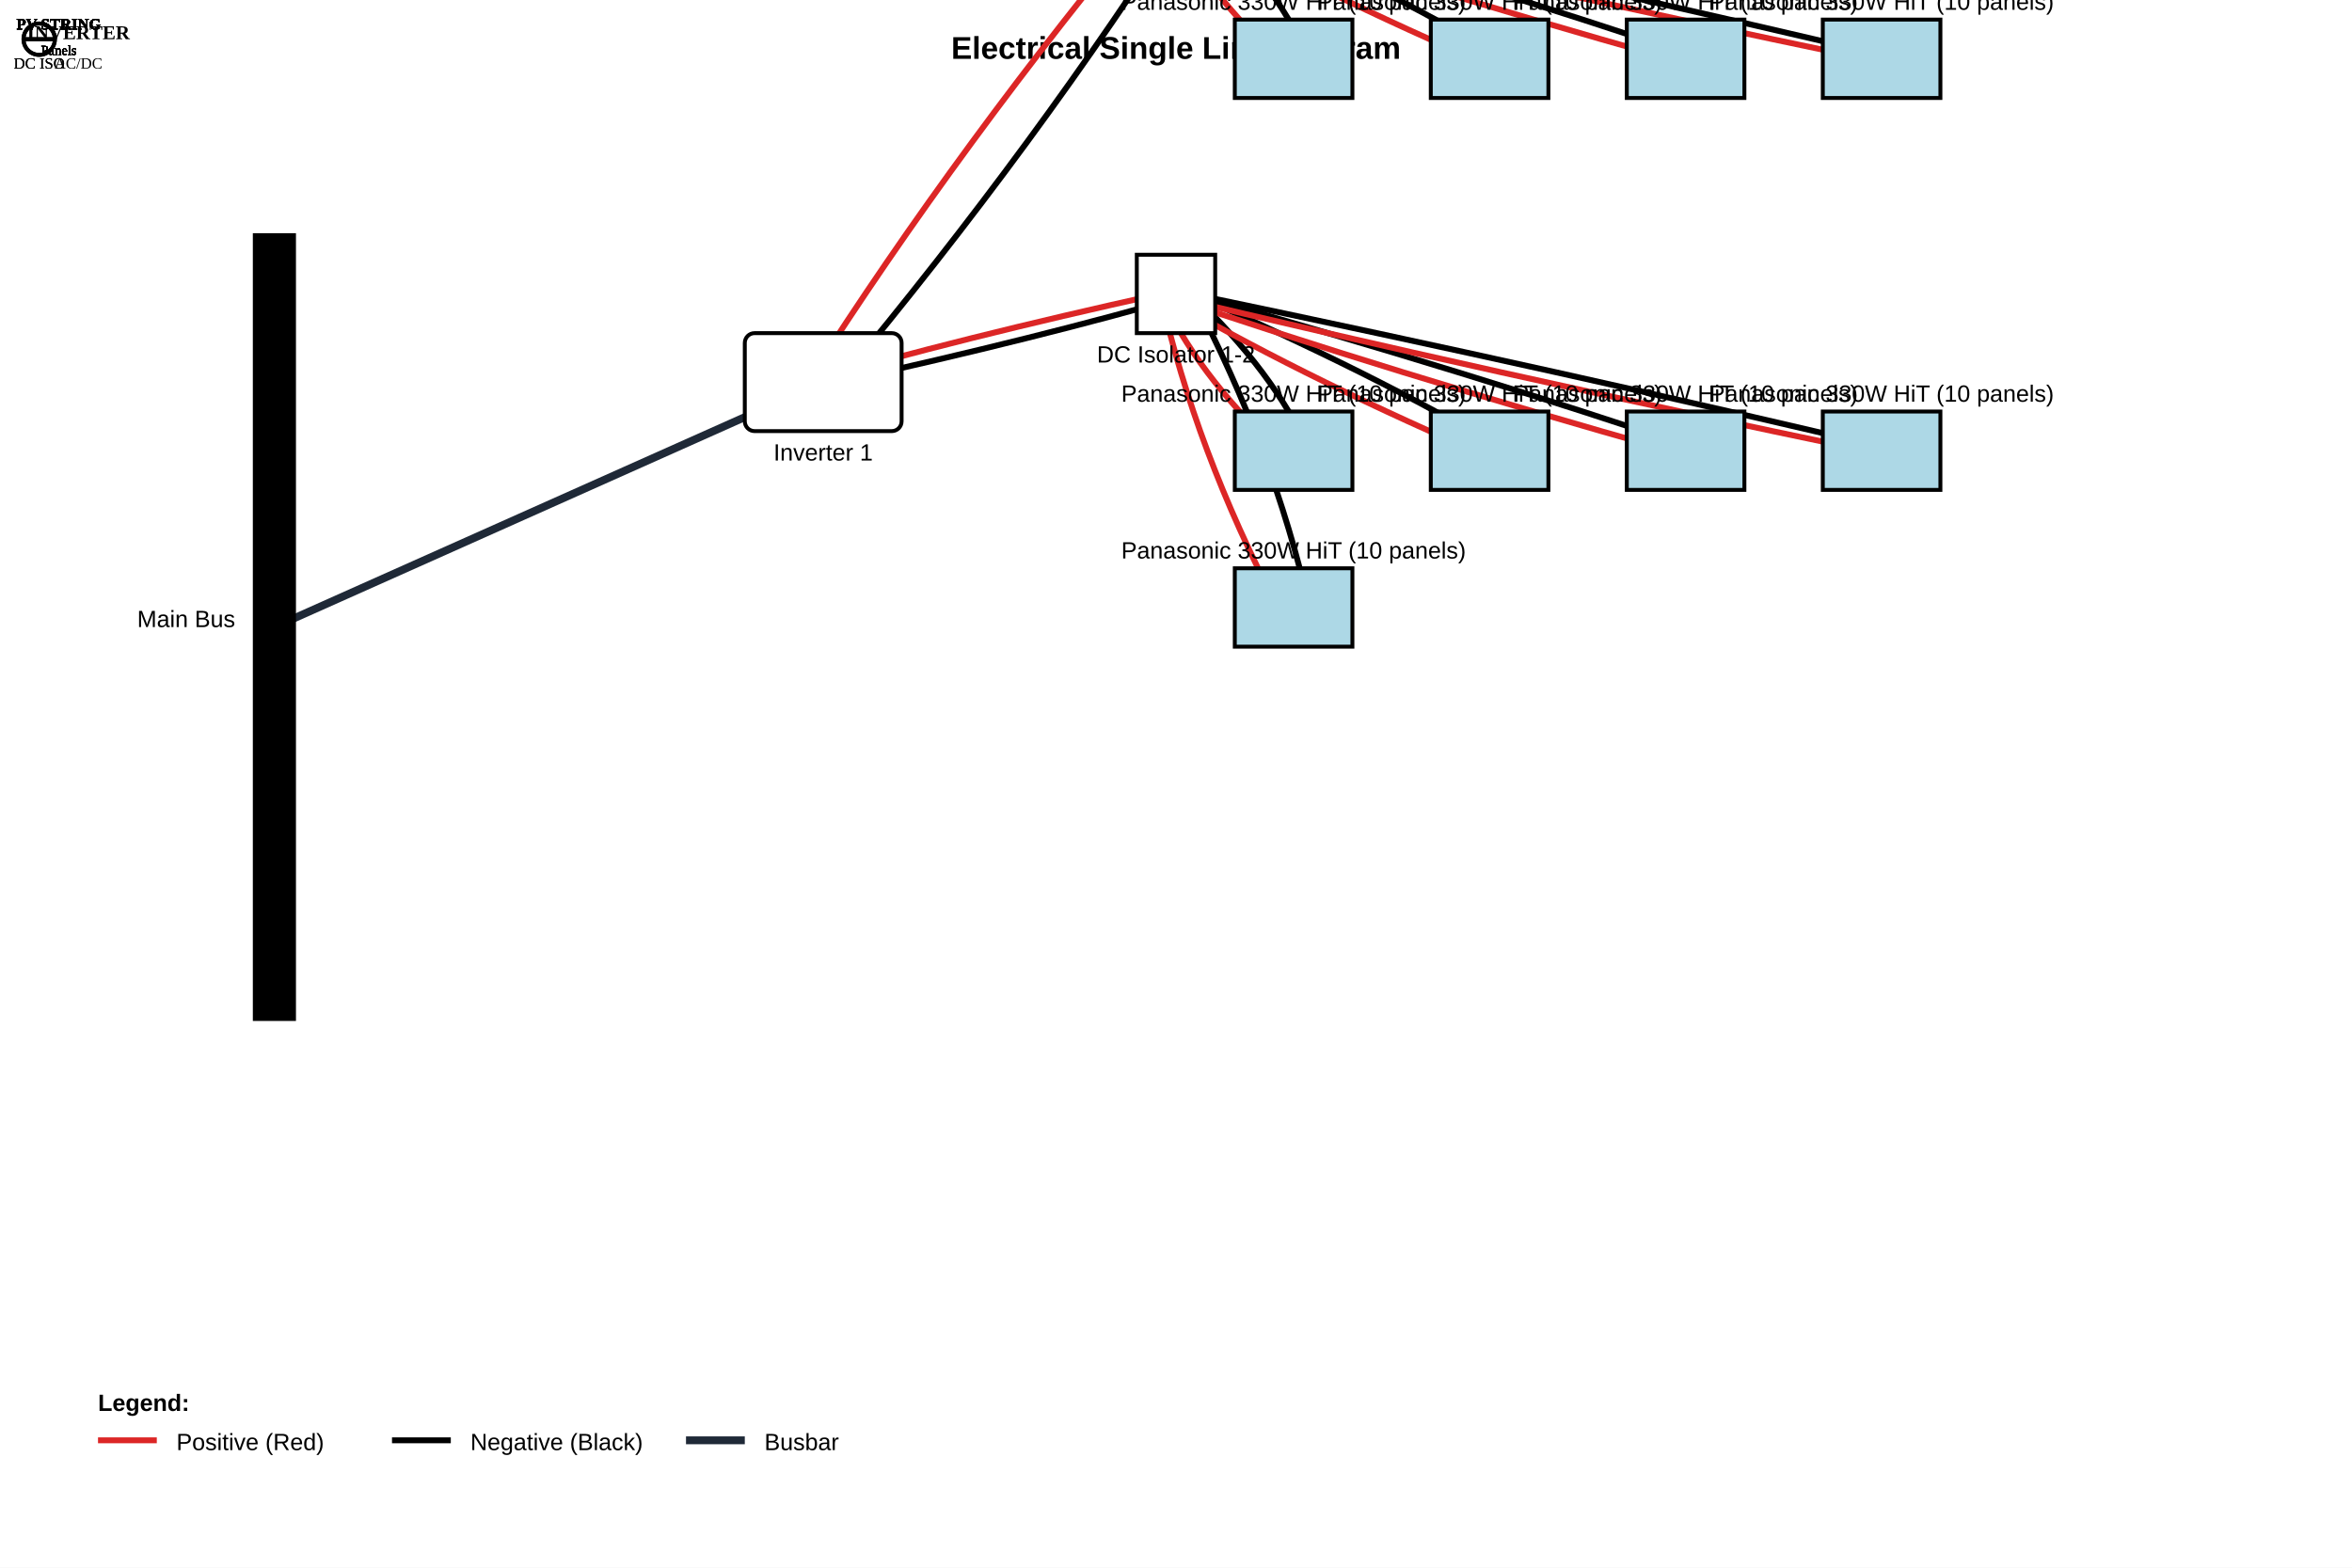
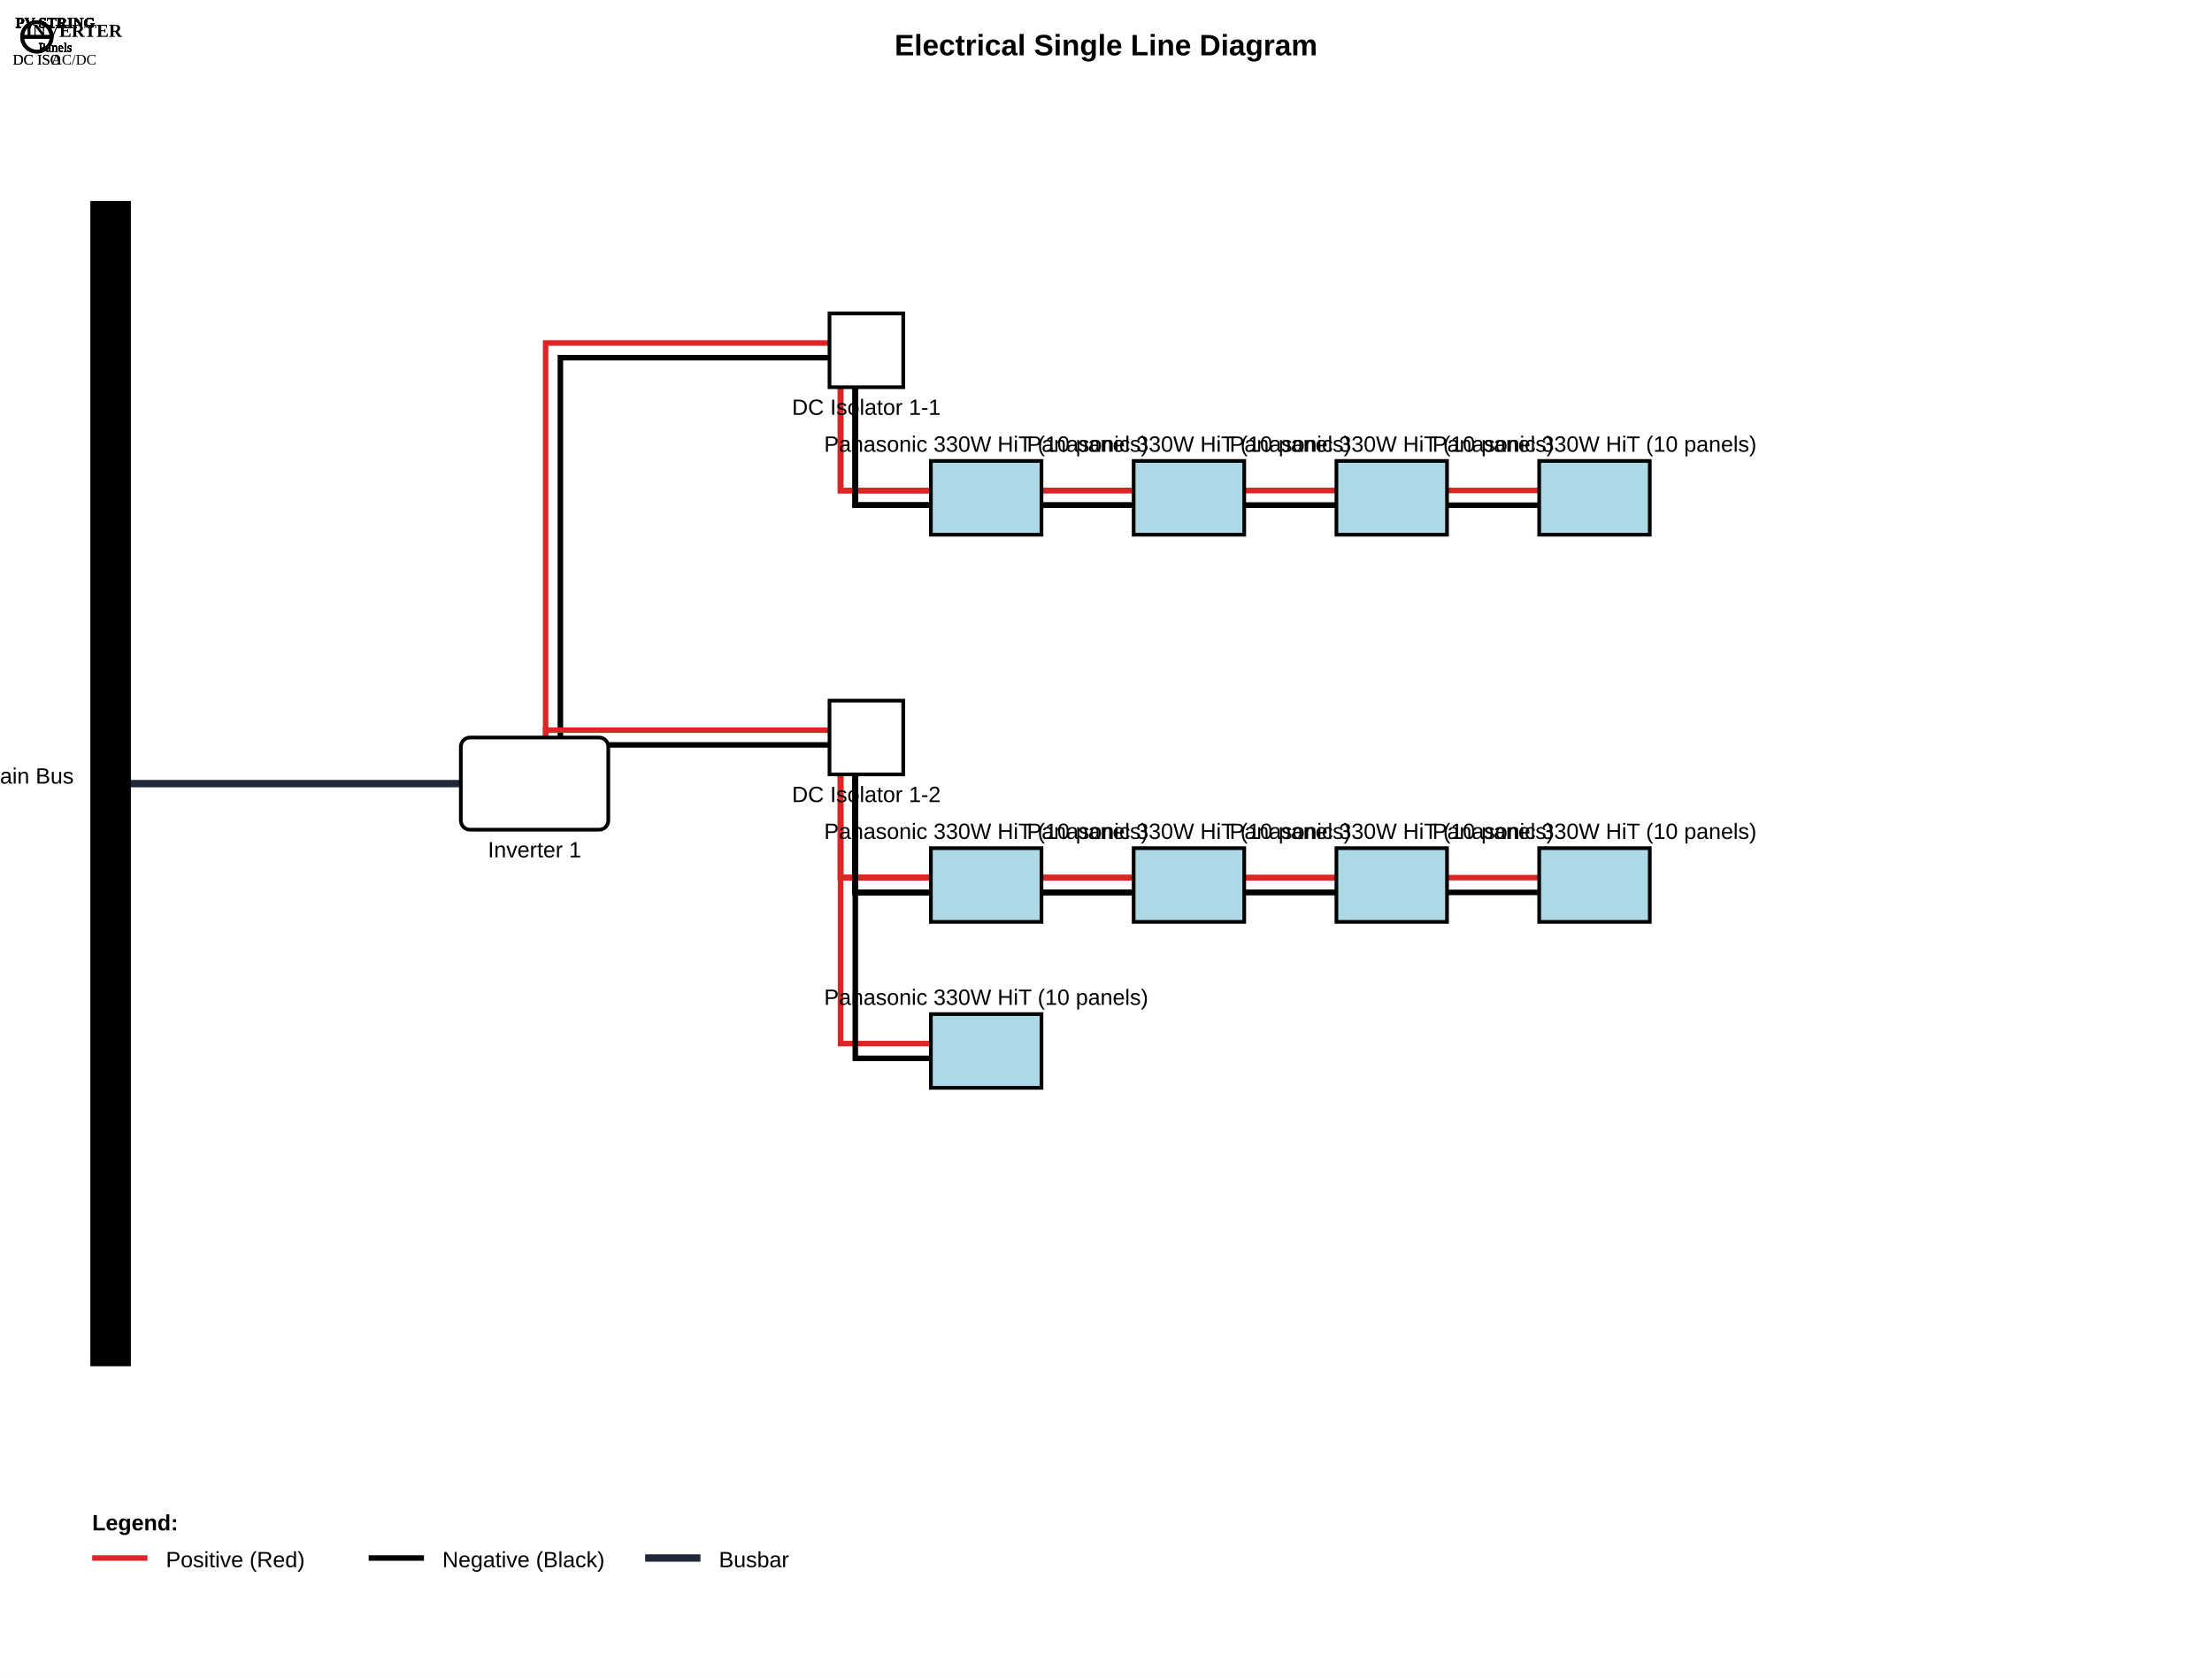
- <svg xmlns="http://www.w3.org/2000/svg" width="1200" height="800">
+ <svg xmlns="http://www.w3.org/2000/svg" width="1200" height="910">
  <defs>
    <style>
          .component { cursor: pointer; }
          .component:hover { opacity: 0.7; }
          .connection { stroke: #333; stroke-width: 3; }
          .positive-connection { stroke: #dc2626; stroke-width: 3; }
          .negative-connection { stroke: #000000; stroke-width: 3; }
          .busbar-connection { stroke: #1f2937; stroke-width: 4; }
          .dc-connection { stroke: #059669; stroke-width: 3; }
          .label { font-family: Arial, sans-serif; font-size: 12px; }
          .title { font-family: Arial, sans-serif; font-size: 16px; font-weight: bold; }
        </style>
  </defs>
  <rect width="100%" height="100%" fill="white" />
  <g class="diagram">
    <text x="600" y="30" text-anchor="middle" class="title">Electrical Single Line Diagram</text>
-     <line x1="140" y1="320" x2="420" y2="195" class="busbar-connection" />
-     <path d="M 592 -50 Q 490 72.5 412 195" fill="none" stroke="#dc2626" stroke-width="3" class="positive-connection" />
-     <path d="M 608 -50 Q 530 72.5 428 195" fill="none" stroke="#000000" stroke-width="3" class="negative-connection" />
-     <path d="M 652 30 Q 610 -10 592 -50" fill="none" stroke="#dc2626" stroke-width="3" class="positive-connection" />
-     <path d="M 668 30 Q 650 -10 608 -50" fill="none" stroke="#000000" stroke-width="3" class="negative-connection" />
-     <path d="M 752 30 Q 660 -10 592 -50" fill="none" stroke="#dc2626" stroke-width="3" class="positive-connection" />
-     <path d="M 768 30 Q 700 -10 608 -50" fill="none" stroke="#000000" stroke-width="3" class="negative-connection" />
-     <path d="M 852 30 Q 710 -10 592 -50" fill="none" stroke="#dc2626" stroke-width="3" class="positive-connection" />
-     <path d="M 868 30 Q 750 -10 608 -50" fill="none" stroke="#000000" stroke-width="3" class="negative-connection" />
-     <path d="M 952 30 Q 760 -10 592 -50" fill="none" stroke="#dc2626" stroke-width="3" class="positive-connection" />
-     <path d="M 968 30 Q 800 -10 608 -50" fill="none" stroke="#000000" stroke-width="3" class="negative-connection" />
-     <path d="M 592 150 Q 490 172.5 412 195" fill="none" stroke="#dc2626" stroke-width="3" class="positive-connection" />
-     <path d="M 608 150 Q 530 172.5 428 195" fill="none" stroke="#000000" stroke-width="3" class="negative-connection" />
-     <path d="M 652 230 Q 610 190 592 150" fill="none" stroke="#dc2626" stroke-width="3" class="positive-connection" />
-     <path d="M 668 230 Q 650 190 608 150" fill="none" stroke="#000000" stroke-width="3" class="negative-connection" />
-     <path d="M 752 230 Q 660 190 592 150" fill="none" stroke="#dc2626" stroke-width="3" class="positive-connection" />
-     <path d="M 768 230 Q 700 190 608 150" fill="none" stroke="#000000" stroke-width="3" class="negative-connection" />
-     <path d="M 852 230 Q 710 190 592 150" fill="none" stroke="#dc2626" stroke-width="3" class="positive-connection" />
-     <path d="M 868 230 Q 750 190 608 150" fill="none" stroke="#000000" stroke-width="3" class="negative-connection" />
-     <path d="M 952 230 Q 760 190 592 150" fill="none" stroke="#dc2626" stroke-width="3" class="positive-connection" />
-     <path d="M 968 230 Q 800 190 608 150" fill="none" stroke="#000000" stroke-width="3" class="negative-connection" />
-     <path d="M 652 310 Q 610 230 592 150" fill="none" stroke="#dc2626" stroke-width="3" class="positive-connection" />
-     <path d="M 668 310 Q 650 230 608 150" fill="none" stroke="#000000" stroke-width="3" class="negative-connection" />
-     <g class="component" id="busbar_0">
-       <rect x="130" y="120" width="20" height="400" fill="black" stroke="black" stroke-width="2" />
-       <text x="120" y="320" text-anchor="end" class="label" font-size="12">Main Bus</text>
+     <line x1="70" y1="425" x2="250" y2="425" class="busbar-connection" />
+     <path d="M 450 186 L 296 186 L 296 421 L 330 421" fill="none" stroke="#dc2626" stroke-width="3" class="positive-connection" />
+     <path d="M 450 194 L 304 194 L 304 429 L 330 429" fill="none" stroke="#000000" stroke-width="3" class="negative-connection" />
+     <path d="M 505 266 L 456 266 L 456 186 L 490 186" fill="none" stroke="#dc2626" stroke-width="3" class="positive-connection" />
+     <path d="M 505 274 L 464 274 L 464 194 L 490 194" fill="none" stroke="#000000" stroke-width="3" class="negative-connection" />
+     <path d="M 615 266 L 456 266 L 456 186 L 490 186" fill="none" stroke="#dc2626" stroke-width="3" class="positive-connection" />
+     <path d="M 615 274 L 464 274 L 464 194 L 490 194" fill="none" stroke="#000000" stroke-width="3" class="negative-connection" />
+     <path d="M 725 266 L 456 266 L 456 186 L 490 186" fill="none" stroke="#dc2626" stroke-width="3" class="positive-connection" />
+     <path d="M 725 274 L 464 274 L 464 194 L 490 194" fill="none" stroke="#000000" stroke-width="3" class="negative-connection" />
+     <path d="M 835 266 L 456 266 L 456 186 L 490 186" fill="none" stroke="#dc2626" stroke-width="3" class="positive-connection" />
+     <path d="M 835 274 L 464 274 L 464 194 L 490 194" fill="none" stroke="#000000" stroke-width="3" class="negative-connection" />
+     <path d="M 450 396 L 296 396 L 296 421 L 330 421" fill="none" stroke="#dc2626" stroke-width="3" class="positive-connection" />
+     <path d="M 450 404 L 304 404 L 304 429 L 330 429" fill="none" stroke="#000000" stroke-width="3" class="negative-connection" />
+     <path d="M 505 476 L 456 476 L 456 396 L 490 396" fill="none" stroke="#dc2626" stroke-width="3" class="positive-connection" />
+     <path d="M 505 484 L 464 484 L 464 404 L 490 404" fill="none" stroke="#000000" stroke-width="3" class="negative-connection" />
+     <path d="M 615 476 L 456 476 L 456 396 L 490 396" fill="none" stroke="#dc2626" stroke-width="3" class="positive-connection" />
+     <path d="M 615 484 L 464 484 L 464 404 L 490 404" fill="none" stroke="#000000" stroke-width="3" class="negative-connection" />
+     <path d="M 725 476 L 456 476 L 456 396 L 490 396" fill="none" stroke="#dc2626" stroke-width="3" class="positive-connection" />
+     <path d="M 725 484 L 464 484 L 464 404 L 490 404" fill="none" stroke="#000000" stroke-width="3" class="negative-connection" />
+     <path d="M 835 476 L 456 476 L 456 396 L 490 396" fill="none" stroke="#dc2626" stroke-width="3" class="positive-connection" />
+     <path d="M 835 484 L 464 484 L 464 404 L 490 404" fill="none" stroke="#000000" stroke-width="3" class="negative-connection" />
+     <path d="M 505 566 L 456 566 L 456 396 L 490 396" fill="none" stroke="#dc2626" stroke-width="3" class="positive-connection" />
+     <path d="M 505 574 L 464 574 L 464 404 L 490 404" fill="none" stroke="#000000" stroke-width="3" class="negative-connection" />
+     <g class="component" id="busbar_main">
+       <rect x="50" y="110" width="20" height="630" fill="black" stroke="black" stroke-width="2" />
+       <text x="40" y="425" text-anchor="end" class="label" font-size="12">Main Bus</text>
    </g>
    <g class="component" id="inverter_0">
-       <rect x="380" y="170" width="80" height="50" fill="white" stroke="black" stroke-width="2" rx="5" />
+       <rect x="250" y="400" width="80" height="50" fill="white" stroke="black" stroke-width="2" rx="5" />
      <text x="40" y="20" text-anchor="middle" font-size="10" font-weight="bold">INVERTER</text>
      <text x="40" y="35" text-anchor="middle" font-size="8">AC/DC</text>
-       <text x="420" y="235" text-anchor="middle" class="label" font-size="12">Inverter 1</text>
+       <text x="290" y="465" text-anchor="middle" class="label" font-size="12">Inverter 1</text>
    </g>
    <g class="component" id="isolator_0_0">
-       <rect x="580" y="-70" width="40" height="40" fill="white" stroke="black" stroke-width="2" />
+       <rect x="450" y="170" width="40" height="40" fill="white" stroke="black" stroke-width="2" />
      <circle cx="20" cy="20" r="8" fill="none" stroke="black" stroke-width="2" />
      <line x1="12" y1="20" x2="28" y2="20" stroke="black" stroke-width="2" />
      <text x="20" y="35" text-anchor="middle" font-size="8">DC ISO</text>
-       <text x="600" y="-15" text-anchor="middle" class="label" font-size="12">DC Isolator 1-1</text>
+       <text x="470" y="225" text-anchor="middle" class="label" font-size="12">DC Isolator 1-1</text>
    </g>
    <g class="component" id="pv_0_0_0">
-       <rect x="630" y="10" width="60" height="40" fill="lightblue" stroke="black" stroke-width="2" />
+       <rect x="505" y="250" width="60" height="40" fill="lightblue" stroke="black" stroke-width="2" />
      <text x="30" y="15" text-anchor="middle" font-size="8" font-weight="bold">PV STRING</text>
      <text x="30" y="28" text-anchor="middle" font-size="7">Panels</text>
-       <text x="660" y="5" text-anchor="middle" class="label" font-size="9">Panasonic 330W HiT (10 panels)</text>
+       <text x="535" y="245" text-anchor="middle" class="label" font-size="9">Panasonic 330W HiT (10 panels)</text>
    </g>
    <g class="component" id="pv_0_0_1">
-       <rect x="730" y="10" width="60" height="40" fill="lightblue" stroke="black" stroke-width="2" />
+       <rect x="615" y="250" width="60" height="40" fill="lightblue" stroke="black" stroke-width="2" />
      <text x="30" y="15" text-anchor="middle" font-size="8" font-weight="bold">PV STRING</text>
      <text x="30" y="28" text-anchor="middle" font-size="7">Panels</text>
-       <text x="760" y="5" text-anchor="middle" class="label" font-size="9">Panasonic 330W HiT (10 panels)</text>
+       <text x="645" y="245" text-anchor="middle" class="label" font-size="9">Panasonic 330W HiT (10 panels)</text>
    </g>
    <g class="component" id="pv_0_0_2">
-       <rect x="830" y="10" width="60" height="40" fill="lightblue" stroke="black" stroke-width="2" />
+       <rect x="725" y="250" width="60" height="40" fill="lightblue" stroke="black" stroke-width="2" />
      <text x="30" y="15" text-anchor="middle" font-size="8" font-weight="bold">PV STRING</text>
      <text x="30" y="28" text-anchor="middle" font-size="7">Panels</text>
-       <text x="860" y="5" text-anchor="middle" class="label" font-size="9">Panasonic 330W HiT (10 panels)</text>
+       <text x="755" y="245" text-anchor="middle" class="label" font-size="9">Panasonic 330W HiT (10 panels)</text>
    </g>
    <g class="component" id="pv_0_0_3">
-       <rect x="930" y="10" width="60" height="40" fill="lightblue" stroke="black" stroke-width="2" />
+       <rect x="835" y="250" width="60" height="40" fill="lightblue" stroke="black" stroke-width="2" />
      <text x="30" y="15" text-anchor="middle" font-size="8" font-weight="bold">PV STRING</text>
      <text x="30" y="28" text-anchor="middle" font-size="7">Panels</text>
-       <text x="960" y="5" text-anchor="middle" class="label" font-size="9">Panasonic 330W HiT (10 panels)</text>
+       <text x="865" y="245" text-anchor="middle" class="label" font-size="9">Panasonic 330W HiT (10 panels)</text>
    </g>
    <g class="component" id="isolator_0_1">
-       <rect x="580" y="130" width="40" height="40" fill="white" stroke="black" stroke-width="2" />
+       <rect x="450" y="380" width="40" height="40" fill="white" stroke="black" stroke-width="2" />
      <circle cx="20" cy="20" r="8" fill="none" stroke="black" stroke-width="2" />
      <line x1="12" y1="20" x2="28" y2="20" stroke="black" stroke-width="2" />
      <text x="20" y="35" text-anchor="middle" font-size="8">DC ISO</text>
-       <text x="600" y="185" text-anchor="middle" class="label" font-size="12">DC Isolator 1-2</text>
+       <text x="470" y="435" text-anchor="middle" class="label" font-size="12">DC Isolator 1-2</text>
    </g>
    <g class="component" id="pv_0_1_0">
-       <rect x="630" y="210" width="60" height="40" fill="lightblue" stroke="black" stroke-width="2" />
+       <rect x="505" y="460" width="60" height="40" fill="lightblue" stroke="black" stroke-width="2" />
      <text x="30" y="15" text-anchor="middle" font-size="8" font-weight="bold">PV STRING</text>
      <text x="30" y="28" text-anchor="middle" font-size="7">Panels</text>
-       <text x="660" y="205" text-anchor="middle" class="label" font-size="9">Panasonic 330W HiT (10 panels)</text>
+       <text x="535" y="455" text-anchor="middle" class="label" font-size="9">Panasonic 330W HiT (10 panels)</text>
    </g>
    <g class="component" id="pv_0_1_1">
-       <rect x="730" y="210" width="60" height="40" fill="lightblue" stroke="black" stroke-width="2" />
+       <rect x="615" y="460" width="60" height="40" fill="lightblue" stroke="black" stroke-width="2" />
      <text x="30" y="15" text-anchor="middle" font-size="8" font-weight="bold">PV STRING</text>
      <text x="30" y="28" text-anchor="middle" font-size="7">Panels</text>
-       <text x="760" y="205" text-anchor="middle" class="label" font-size="9">Panasonic 330W HiT (10 panels)</text>
+       <text x="645" y="455" text-anchor="middle" class="label" font-size="9">Panasonic 330W HiT (10 panels)</text>
    </g>
    <g class="component" id="pv_0_1_2">
-       <rect x="830" y="210" width="60" height="40" fill="lightblue" stroke="black" stroke-width="2" />
+       <rect x="725" y="460" width="60" height="40" fill="lightblue" stroke="black" stroke-width="2" />
      <text x="30" y="15" text-anchor="middle" font-size="8" font-weight="bold">PV STRING</text>
      <text x="30" y="28" text-anchor="middle" font-size="7">Panels</text>
-       <text x="860" y="205" text-anchor="middle" class="label" font-size="9">Panasonic 330W HiT (10 panels)</text>
+       <text x="755" y="455" text-anchor="middle" class="label" font-size="9">Panasonic 330W HiT (10 panels)</text>
    </g>
    <g class="component" id="pv_0_1_3">
-       <rect x="930" y="210" width="60" height="40" fill="lightblue" stroke="black" stroke-width="2" />
+       <rect x="835" y="460" width="60" height="40" fill="lightblue" stroke="black" stroke-width="2" />
      <text x="30" y="15" text-anchor="middle" font-size="8" font-weight="bold">PV STRING</text>
      <text x="30" y="28" text-anchor="middle" font-size="7">Panels</text>
-       <text x="960" y="205" text-anchor="middle" class="label" font-size="9">Panasonic 330W HiT (10 panels)</text>
+       <text x="865" y="455" text-anchor="middle" class="label" font-size="9">Panasonic 330W HiT (10 panels)</text>
    </g>
    <g class="component" id="pv_0_1_4">
-       <rect x="630" y="290" width="60" height="40" fill="lightblue" stroke="black" stroke-width="2" />
+       <rect x="505" y="550" width="60" height="40" fill="lightblue" stroke="black" stroke-width="2" />
      <text x="30" y="15" text-anchor="middle" font-size="8" font-weight="bold">PV STRING</text>
      <text x="30" y="28" text-anchor="middle" font-size="7">Panels</text>
-       <text x="660" y="285" text-anchor="middle" class="label" font-size="9">Panasonic 330W HiT (10 panels)</text>
+       <text x="535" y="545" text-anchor="middle" class="label" font-size="9">Panasonic 330W HiT (10 panels)</text>
    </g>
    <g class="legend">
-       <text x="50" y="720" class="label" font-weight="bold">Legend:</text>
-       <line x1="50" y1="735" x2="80" y2="735" class="positive-connection" />
-       <text x="90" y="740" class="label">Positive (Red)</text>
-       <line x1="200" y1="735" x2="230" y2="735" class="negative-connection" />
-       <text x="240" y="740" class="label">Negative (Black)</text>
-       <line x1="350" y1="735" x2="380" y2="735" class="busbar-connection" />
-       <text x="390" y="740" class="label">Busbar</text>
+       <text x="50" y="830" class="label" font-weight="bold">Legend:</text>
+       <line x1="50" y1="845" x2="80" y2="845" class="positive-connection" />
+       <text x="90" y="850" class="label">Positive (Red)</text>
+       <line x1="200" y1="845" x2="230" y2="845" class="negative-connection" />
+       <text x="240" y="850" class="label">Negative (Black)</text>
+       <line x1="350" y1="845" x2="380" y2="845" class="busbar-connection" />
+       <text x="390" y="850" class="label">Busbar</text>
    </g>
  </g>
</svg>
